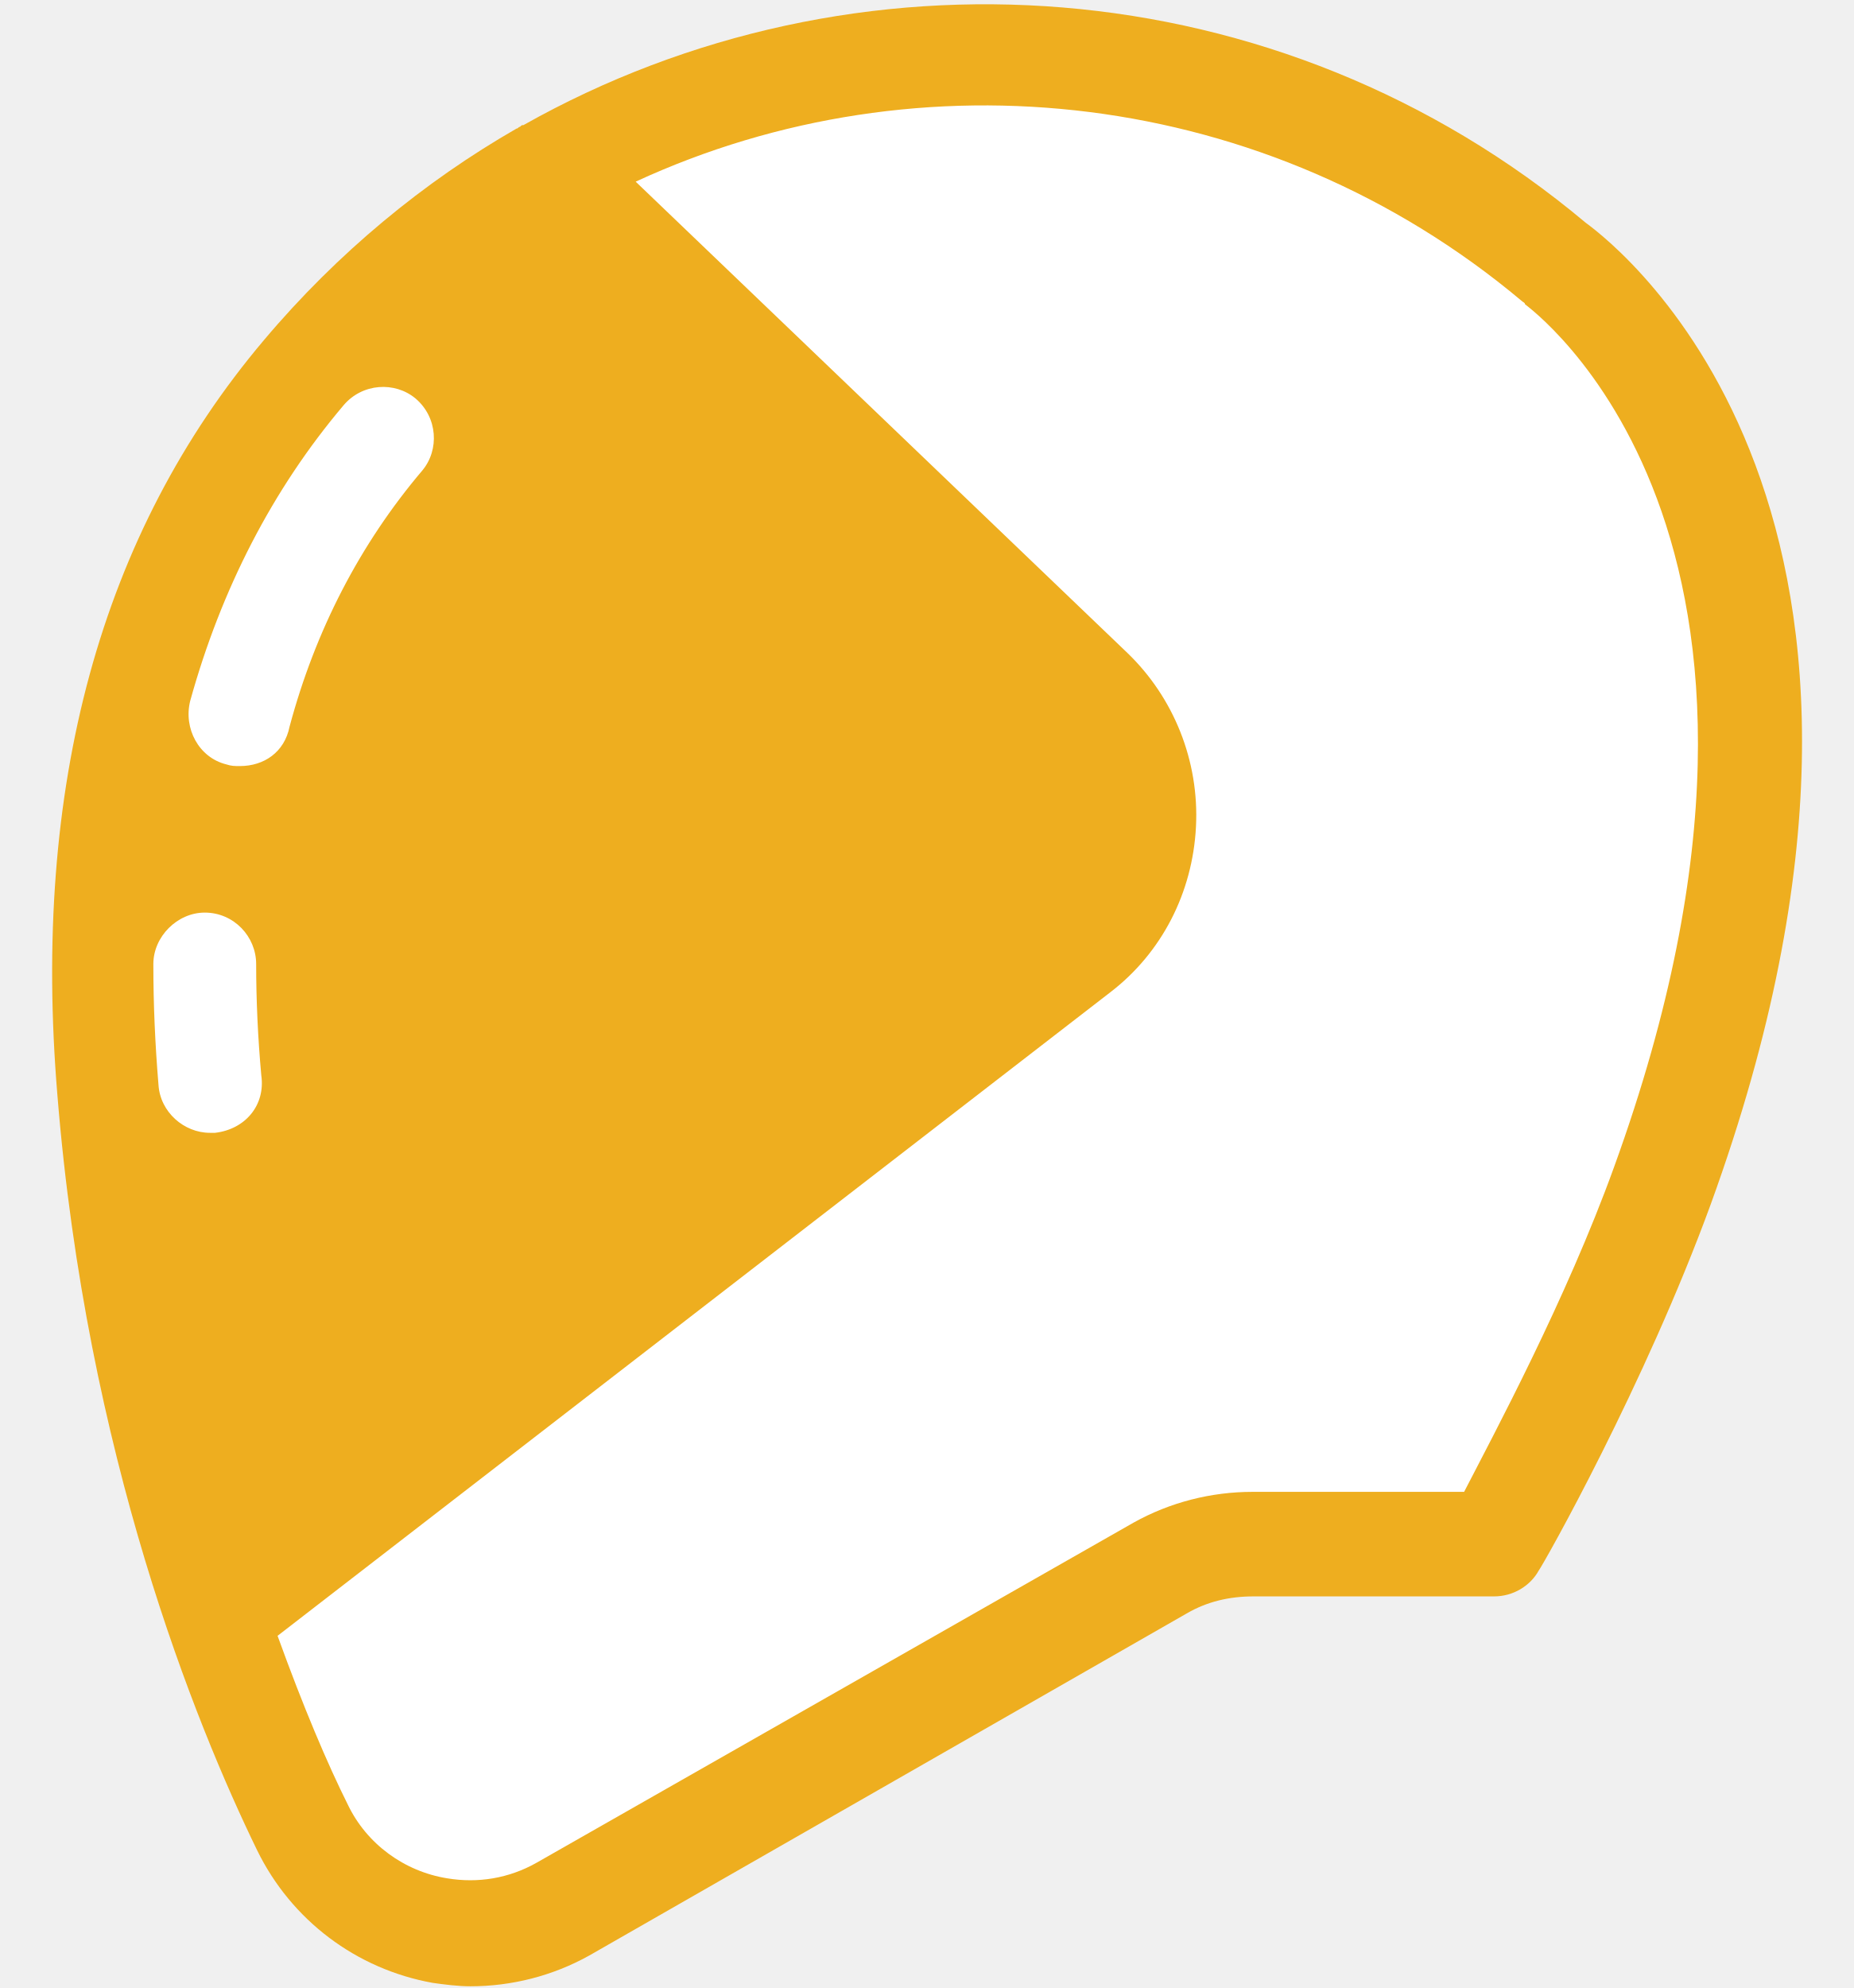
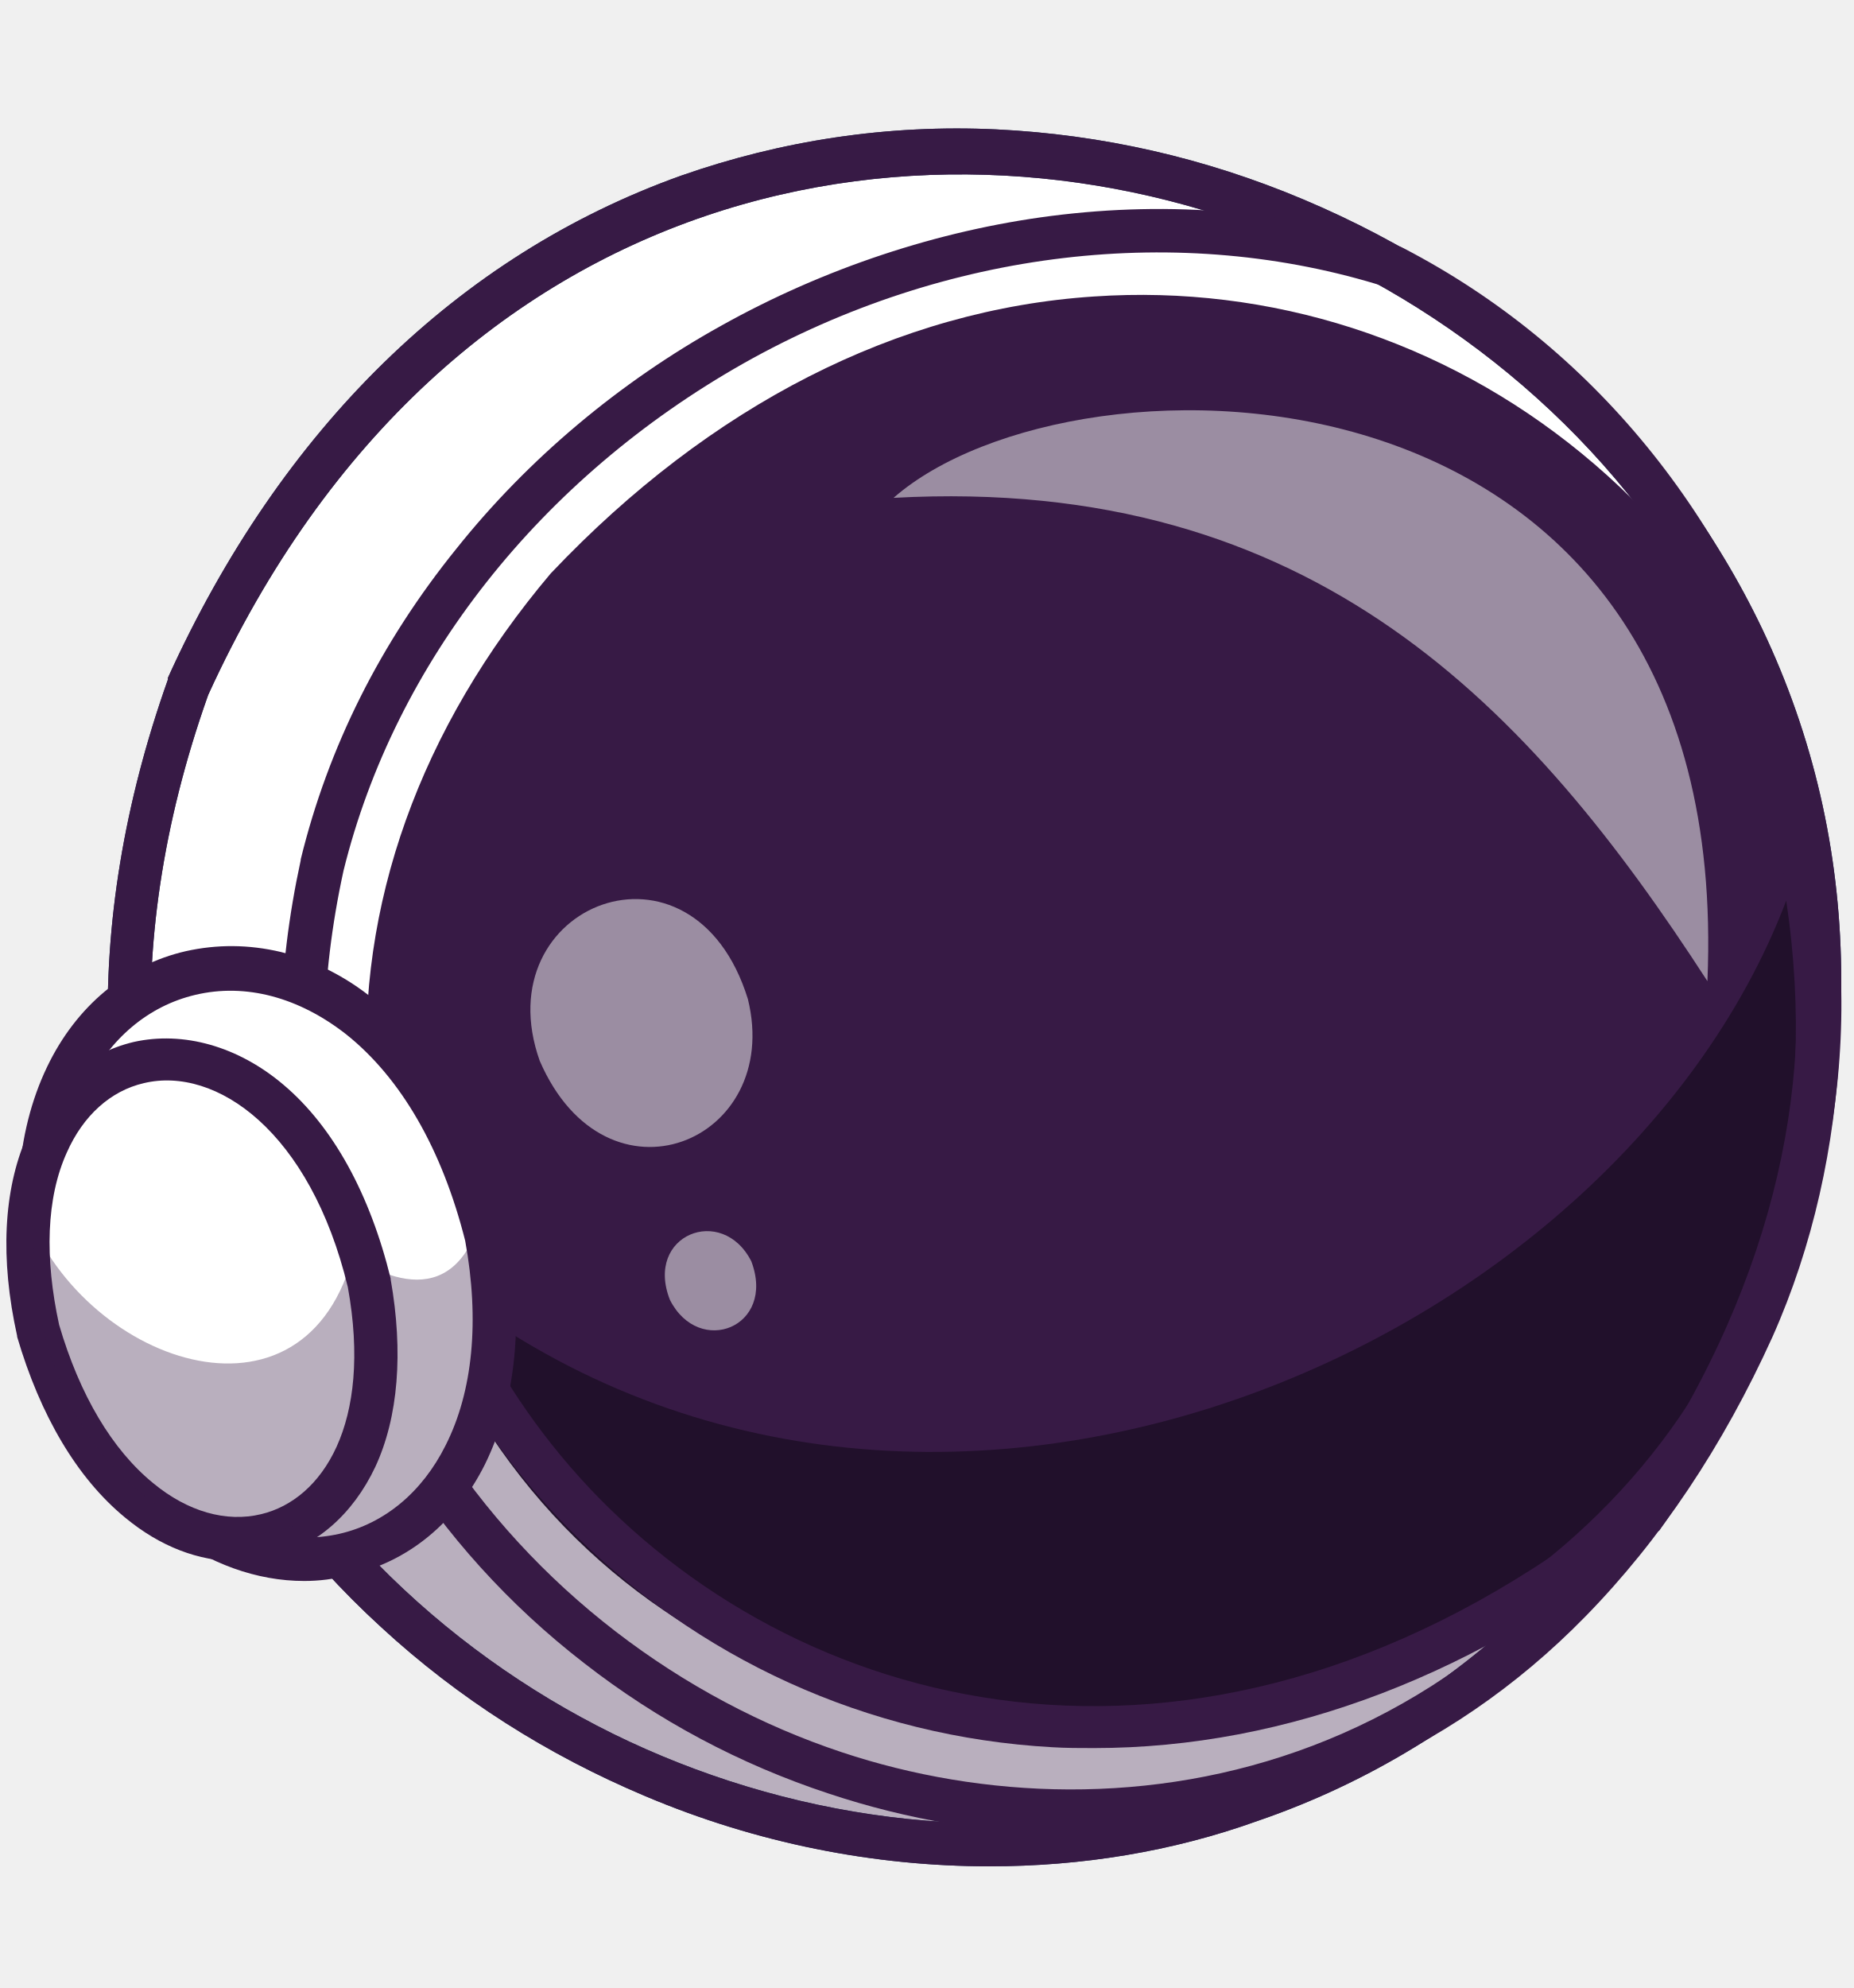
<svg xmlns="http://www.w3.org/2000/svg" version="1.1" id="Laag_1" x="0px" y="0px" viewBox="0 0 216.4 232" style="enable-background:new 0 0 216.4 232;" xml:space="preserve">
  <style type="text/css">
	.st0{fill:#FFFFFF;}
- 	.st1{fill:#EEAE1F;}
+ 	.st1{fill:#371A45;}
+ 	.st2{opacity:0.35;}
+ 	.st3{fill:#293856;}
+ 	.st4{fill:#21102B;}
+ 	.st5{opacity:0.5;}
</style>
  <g>
-     <path class="st0" d="M47.1,31.7c-3.4,3-32.5,33.7-31.2,45.5s-4.6,46.8-4.6,46.8s19.4,85.2,21.9,88.6s15.2,10.1,19,11.8   s17.3-2.1,19.8-3.8s32.1-20.2,35-21.9s30.4-16.9,31.6-17.7s30.8,0.4,32.1,0.4s12.7-21.5,12.7-21.5s24.5-57.8,21.9-68.3   C202.7,81,202.7,81,202.7,81s-6.5-37.8-24.5-51.9C150.9,7.7,90.1,7.7,90.1,7.7L47.1,31.7z" />
-     <path class="st1" d="M185.1,26C149.2-4.1,99.6-7.1,61.1,14.6c-0.2,0-0.2,0-0.4,0.2c-0.2,0-0.2,0.2-0.4,0.2   c-10.8,6.2-20.9,14.5-29.5,24.7C11.7,62.3,3.7,91.8,6.7,127.8c3.4,42,16.1,73.3,23.3,88.1c4,8.2,11.6,13.9,20.5,15.5l0,0   c1.4,0.2,3,0.4,4.4,0.4c4.8,0,9.6-1.2,13.9-3.6l69.7-39.9c2.4-1.4,5-2,7.8-2h28.1c2.2,0,4.2-1.2,5.2-3c0.6-0.8,12.4-21.7,20.1-42.8   C228.9,60.1,189.2,29,185.1,26z M25.1,132.2c-0.2,0-0.4,0-0.6,0c-3,0-5.8-2.4-6-5.6c-0.4-4.8-0.6-9.4-0.6-14.1c0-3.2,2.8-6,6-6l0,0   c3.4,0,6,2.8,6,6c0,4.2,0.2,8.6,0.6,13C31,129,28.6,131.8,25.1,132.2z M28,89.4c-0.6,0-1,0-1.6-0.2c-3.2-0.8-5-4.2-4.2-7.4   c3.6-13,9.6-24.7,17.9-34.5c2.2-2.6,6-2.8,8.4-0.8c2.6,2.2,2.8,6,0.8,8.4C42,63.5,36.8,73.6,33.8,84.8C33.2,87.8,30.8,89.4,28,89.4   z M188.4,136.2c-5.6,15.5-14.1,31.3-17.5,37.9h-24.7c-4.8,0-9.6,1.2-13.9,3.6l-69.7,39.7c-3.2,1.8-6.8,2.4-10.4,1.8   c-5-0.8-9.4-4-11.6-8.6c-2.4-4.8-5.2-11.4-8.2-19.7l97.2-75.1c6-4.6,9.6-11.6,10-19.3s-2.6-15.1-8-20.3l-57.4-55   c33.1-15.3,73.7-11,103.4,13.9c0.2,0.2,0.4,0.2,0.4,0.4C178.3,35.8,215.3,62.1,188.4,136.2z" />
+     <g>
+       <g>
+         <g>
+           <g>
+             <g>
+               <g>
+                 <g>
+                   <path class="st0" d="M204.6,155C147.2,273.9-20.7,200,22,80.2C77.9-42.9,251.4,33.7,204.6,155z" />
+                 </g>
+               </g>
+             </g>
+           </g>
+           <g>
+             <g>
+               <g>
+                 <g>
+                   <path class="st0" d="M204.6,155C147.2,273.9-20.7,200,22,80.2C77.9-42.9,251.4,33.7,204.6,155z" />
+                 </g>
+               </g>
+             </g>
+           </g>
+           <g>
+             <g>
+               <g>
+                 <g>
+                   <path class="st0" d="M204.6,155C147.2,273.9-20.7,200,22,80.2C77.9-42.9,251.4,33.7,204.6,155z" />
+                 </g>
+               </g>
+             </g>
+           </g>
+           <g>
+             <g>
+               <g>
+                 <g>
+                   <path class="st1" d="M115.5,217.1c-13.4,0-27-2.7-40-8.2c-11.4-4.8-21.6-11.3-30.6-19.5c-9.2-8.5-16.6-18.3-22-29.3          C11,135.9,10.1,108,20.3,79.6l0.1-0.1c13.1-28.9,33.7-49,59.5-58.2c11.6-4.1,23.9-5.9,36.6-5.3c12.2,0.6,24.2,3.3,35.7,8.1          c11.5,4.8,22,11.5,31,19.9c9.4,8.6,16.8,18.7,22.1,29.8c11.8,24.8,12.2,53.1,1.1,81.8l-0.1,0.1          c-13.5,27.9-34.1,47.4-59.6,56.1C136.7,215.4,126.1,217.1,115.5,217.1z M23.6,80.9C1.8,142.1,36,188.5,76.9,205.6          c12.2,5.1,25.5,8,39,8c32.8,0,66.6-16.9,87.1-59.3C226.9,92.2,192.6,45,150.7,27.4C109.1,10,51.7,19.3,23.6,80.9z           M204.6,155L204.6,155L204.6,155z" />
+                 </g>
+               </g>
+             </g>
+           </g>
+           <g class="st2">
+             <g>
+               <g>
+                 <g>
+                   <path class="st1" d="M204.6,155C156.8,258.5,9.4,218.6,15.3,109.1c9.6,34.5,21.8,34.8,41.8,51c61.8,53.6,147,2.8,152.1-68.9          C214.9,112.7,213,135.2,204.6,155z" />
+                 </g>
+               </g>
+             </g>
+           </g>
+           <g>
+             <g>
+               <g>
+                 <g>
+                   <path class="st3" d="M115.5,217.8c-13.5,0-27.2-2.7-40.2-8.2c-11.4-4.8-21.8-11.4-30.8-19.7c-9.3-8.5-16.8-18.5-22.2-29.5          C10.3,136,9.4,108,19.6,79.3l0-0.1l0-0.1c13.2-29.1,33.9-49.3,59.9-58.6c11.7-4.1,24.1-6,36.8-5.4          c12.3,0.6,24.3,3.3,35.9,8.2c11.6,4.9,22.1,11.6,31.2,20c9.4,8.7,16.9,18.8,22.3,30.1c11.9,25,12.3,53.5,1.1,82.4l0,0.1          l0,0.1c-13.6,28.1-34.3,47.7-60,56.5C136.8,216.1,126.2,217.8,115.5,217.8z M24.3,81.1C2.7,141.9,36.5,187.9,77.2,204.9          c41.6,17.4,96.4,8.4,125.1-51C226,92.4,192,45.5,150.4,28.1C109.2,10.8,52.2,20,24.3,81.1z M204.6,155L204.6,155L204.6,155z          " />
+                 </g>
+               </g>
+             </g>
+           </g>
+           <g>
+             <g>
+               <g>
+                 <g>
+                   <path class="st1" d="M115.5,217.8c-13.5,0-27.2-2.7-40.2-8.2c-11.4-4.8-21.8-11.4-30.8-19.7c-9.3-8.5-16.8-18.5-22.2-29.5          C10.3,136,9.4,108,19.6,79.3l0-0.1l0-0.1c13.2-29.1,33.9-49.3,59.9-58.6c11.7-4.1,24.1-6,36.8-5.4          c12.3,0.6,24.3,3.3,35.9,8.2c11.6,4.9,22.1,11.6,31.2,20c9.4,8.7,16.9,18.8,22.3,30.1c11.9,25,12.3,53.5,1.1,82.4l0,0.1          l0,0.1c-13.6,28.1-34.3,47.7-60,56.5C136.8,216.1,126.2,217.8,115.5,217.8z M24.3,81.1C2.7,141.9,36.5,187.9,77.2,204.9          c41.6,17.4,96.4,8.4,125.1-51C226,92.4,192,45.5,150.4,28.1C109.2,10.8,52.2,20,24.3,81.1z M204.6,155L204.6,155L204.6,155z          " />
+                 </g>
+               </g>
+             </g>
+           </g>
+           <g>
+             <g>
+               <g>
+                 <g>
+                   <path class="st1" d="M191.9,176.8C101.5,249.4,0.9,146.2,66.2,68.5C144.7-14.1,259.7,80.4,191.9,176.8z" />
+                 </g>
+               </g>
+             </g>
+           </g>
+           <g>
+             <g>
+               <g>
+                 <g>
+                   <path class="st4" d="M208.5,105.1c15.4,103.6-131.7,133.7-161.3,41.2C102.8,195.3,187.9,159.3,208.5,105.1z" />
+                 </g>
+               </g>
+             </g>
+           </g>
+           <g>
+             <g>
+               <g>
+                 <g>
+                   <path class="st1" d="M125.1,214c-9.5,0-19.1-1.6-28.4-4.7c-10.3-3.4-19.9-8.5-28.5-15.2c-8.8-6.8-16.2-15-22-24.3          c-6.1-9.8-10.2-20.5-12.1-31.8c-2.1-12.1-1.8-24.7,1-37.6l0-0.1c3.2-13.1,9.3-25.3,18.2-36.3c8.3-10.4,19-19.4,30.9-26          c12-6.7,25.3-11.1,38.5-12.8c14.1-1.8,27.8-0.6,40.8,3.6l0.2,0.1l0.2,0.1c21.9,11.4,38.3,31.4,46.1,56.5          c7.4,23.6,6.3,49.4-3.1,70.5l0,0c-5.8,12.8-13.1,23.7-21.8,32.6c-8.1,8.3-17.4,14.6-27.6,18.9c-9.6,4.1-19.8,6.2-30.5,6.5          C126.4,214,125.8,214,125.1,214z M40.1,101.6c-11.2,51.2,20.8,90.5,58.2,102.9c32.5,10.8,79.3,4,104-50.6          c17.3-38.9,5.1-96.5-40.5-120.4c-24-7.6-51.4-4.4-75,8.9C63.1,55.8,46.1,77.3,40.1,101.6z M204.6,155L204.6,155L204.6,155z" />
+                 </g>
+               </g>
+             </g>
+           </g>
+           <g>
+             <g>
+               <g>
+                 <g>
+                   <path class="st1" d="M127.7,204c-1.6,0-3.3,0-4.9-0.1c-21.5-1.2-41.5-10.3-56.6-25.7c-13.9-14.2-22.1-32.5-23.3-51.5          c-1.3-21,6.1-41.7,21.4-59.8l0.1-0.1c18.5-19.5,40.4-30.7,63.3-32.2c20.6-1.4,40.8,5.1,56.9,18.3          c16.5,13.5,27,32.6,29.7,53.8c2.9,23.7-4.1,48.4-20.4,71.6l-0.2,0.3l-0.3,0.2C172.8,195.4,150.2,204,127.7,204z M68.1,70.2          c-32.1,38.2-22.2,80,1.7,104.5c26.4,27,73.7,37.5,120.2,0.4c34-48.6,19.4-95.4-8.6-118.3C153.3,33.7,107.4,28.9,68.1,70.2z           M191.9,176.8L191.9,176.8L191.9,176.8z" />
+                 </g>
+               </g>
+             </g>
+           </g>
+           <g>
+             <g>
+               <g>
+                 <g>
+                   <path class="st0" d="M5.9,152.5c12.8,44.8,58.8,35.7,50.8-8.3C45,96.8-4.1,106.5,5.9,152.5z" />
+                 </g>
+               </g>
+             </g>
+           </g>
+           <g class="st2">
+             <g>
+               <g>
+                 <g>
+                   <path class="st1" d="M39.6,181.7c13.8-2.6,21.6-20.9,16.6-39.8c-6,21.3-31.6-9-34.3-18.3C-12.6,137.4,14.4,187,39.6,181.7z" />
+                 </g>
+               </g>
+             </g>
+           </g>
+           <g>
+             <g>
+               <g>
+                 <g>
+                   <path class="st1" d="M35.5,184.5c-5.5,0-11.1-2-16.1-5.8c-7.2-5.5-12.7-14.3-15.9-25.5l0-0.2c-2.4-11-1.7-20.8,2-28.5          c3.4-7.1,9.2-11.9,16.2-13.5c3.6-0.8,7.3-0.8,11.1,0.1c3.8,1,7.5,2.8,10.8,5.5c7.3,5.8,12.7,15.1,15.7,26.9l0,0.2          c1.9,10.5,0.9,19.9-2.7,27.2c-3.4,6.8-9,11.4-15.8,12.9C39,184.3,37.2,184.5,35.5,184.5z M8.4,151.9          c6.4,22.1,20.6,29.5,31.2,27.1c5.3-1.2,9.7-4.9,12.4-10.3c3.2-6.3,4-14.6,2.3-23.9c-2.7-10.7-7.5-19-13.9-24.1          c-5.5-4.3-11.7-6-17.6-4.6c-5.5,1.3-10,5.1-12.8,10.8C6.8,133.4,6.2,142.1,8.4,151.9z" />
+                 </g>
+               </g>
+             </g>
+           </g>
+           <g>
+             <g>
+               <g>
+                 <g>
+                   <path class="st0" d="M4.5,155.3c10.4,36.3,45,30,38.5-5.5C33.6,110.9-3.9,117.7,4.5,155.3z" />
+                 </g>
+               </g>
+             </g>
+           </g>
+           <g>
+             <g>
+               <g>
+                 <g>
+                   <path class="st1" d="M27.7,182.2c-4.5,0-9-1.7-13.1-5.1C9,172.5,4.7,165.2,2,156l0-0.1c-2-9-1.6-17,1.1-23.2          c2.5-5.9,7-9.8,12.5-11.1c5.8-1.3,12.2,0.5,17.5,5c5.8,4.9,10.1,12.8,12.5,22.6l0,0.1c1.5,8.5,0.9,16.1-1.8,21.9          c-2.6,5.5-6.9,9.3-12.1,10.5C30.3,182,29,182.2,27.7,182.2z M6.9,154.6c2.4,8.2,6.2,14.6,11,18.5c4,3.3,8.5,4.6,12.6,3.6          c7.1-1.7,13-10.5,10.1-26.5c-4.4-18.2-15.4-25.8-23.8-23.8c-3.9,0.9-7.1,3.8-9,8.1C5.4,139.8,5.2,146.8,6.9,154.6z" />
+                 </g>
+               </g>
+             </g>
+           </g>
+           <g class="st5">
+             <g>
+               <g>
+                 <g>
+                   <path class="st0" d="M63,123.8c7.8,18,28.4,9.5,24.3-7.2C80.9,95.9,56.5,105.5,63,123.8z" />
+                 </g>
+               </g>
+             </g>
+           </g>
+           <g class="st5">
+             <g>
+               <g>
+                 <g>
+                   <path class="st0" d="M78.2,151.7c3.4,6.7,12.4,3.2,9.5-4.5C84.3,140.5,75.2,144.1,78.2,151.7z" />
+                 </g>
+               </g>
+             </g>
+           </g>
+           <g class="st5">
+             <g>
+               <g>
+                 <g>
+                   <path class="st0" d="M199.3,114.5c3.2-74.8-73.9-74.9-95-56.4C153.4,55.4,178.7,82.7,199.3,114.5z" />
+                 </g>
+               </g>
+             </g>
+           </g>
+           <g class="st2">
+             <g>
+               <g>
+                 <g>
+                   <path class="st1" d="M45.9,157.9c0-5.3-1.4-10.6-3.9-15.4c-3.5,25.8-30,18-38.1,0.7C3,181,42.8,193.6,45.9,157.9z" />
+                 </g>
+               </g>
+             </g>
+           </g>
+           <g>
+             <g>
+               <g>
+                 <g>
+                   <path class="st1" d="M50,116.9c-1.2,0-2.6-0.4-4.3-1.4c-1.2-0.7-1.6-2.3-0.9-3.5c0.7-1.2,2.3-1.6,3.5-0.9          c1.1,0.6,1.6,0.7,1.7,0.7c0.2-0.2,0.6-0.9,0.7-2.7c0.1-1.4-0.1-2.7-0.1-2.7c-0.2-1.4,0.8-2.7,2.2-2.8          c1.4-0.2,2.7,0.8,2.8,2.2c0,0.1,0.2,1.8,0.1,3.8c-0.2,3.2-1.2,5.4-3,6.5C52.1,116.5,51.1,116.9,50,116.9z" />
+                 </g>
+               </g>
+             </g>
+           </g>
+         </g>
+       </g>
+     </g>
  </g>
</svg>
